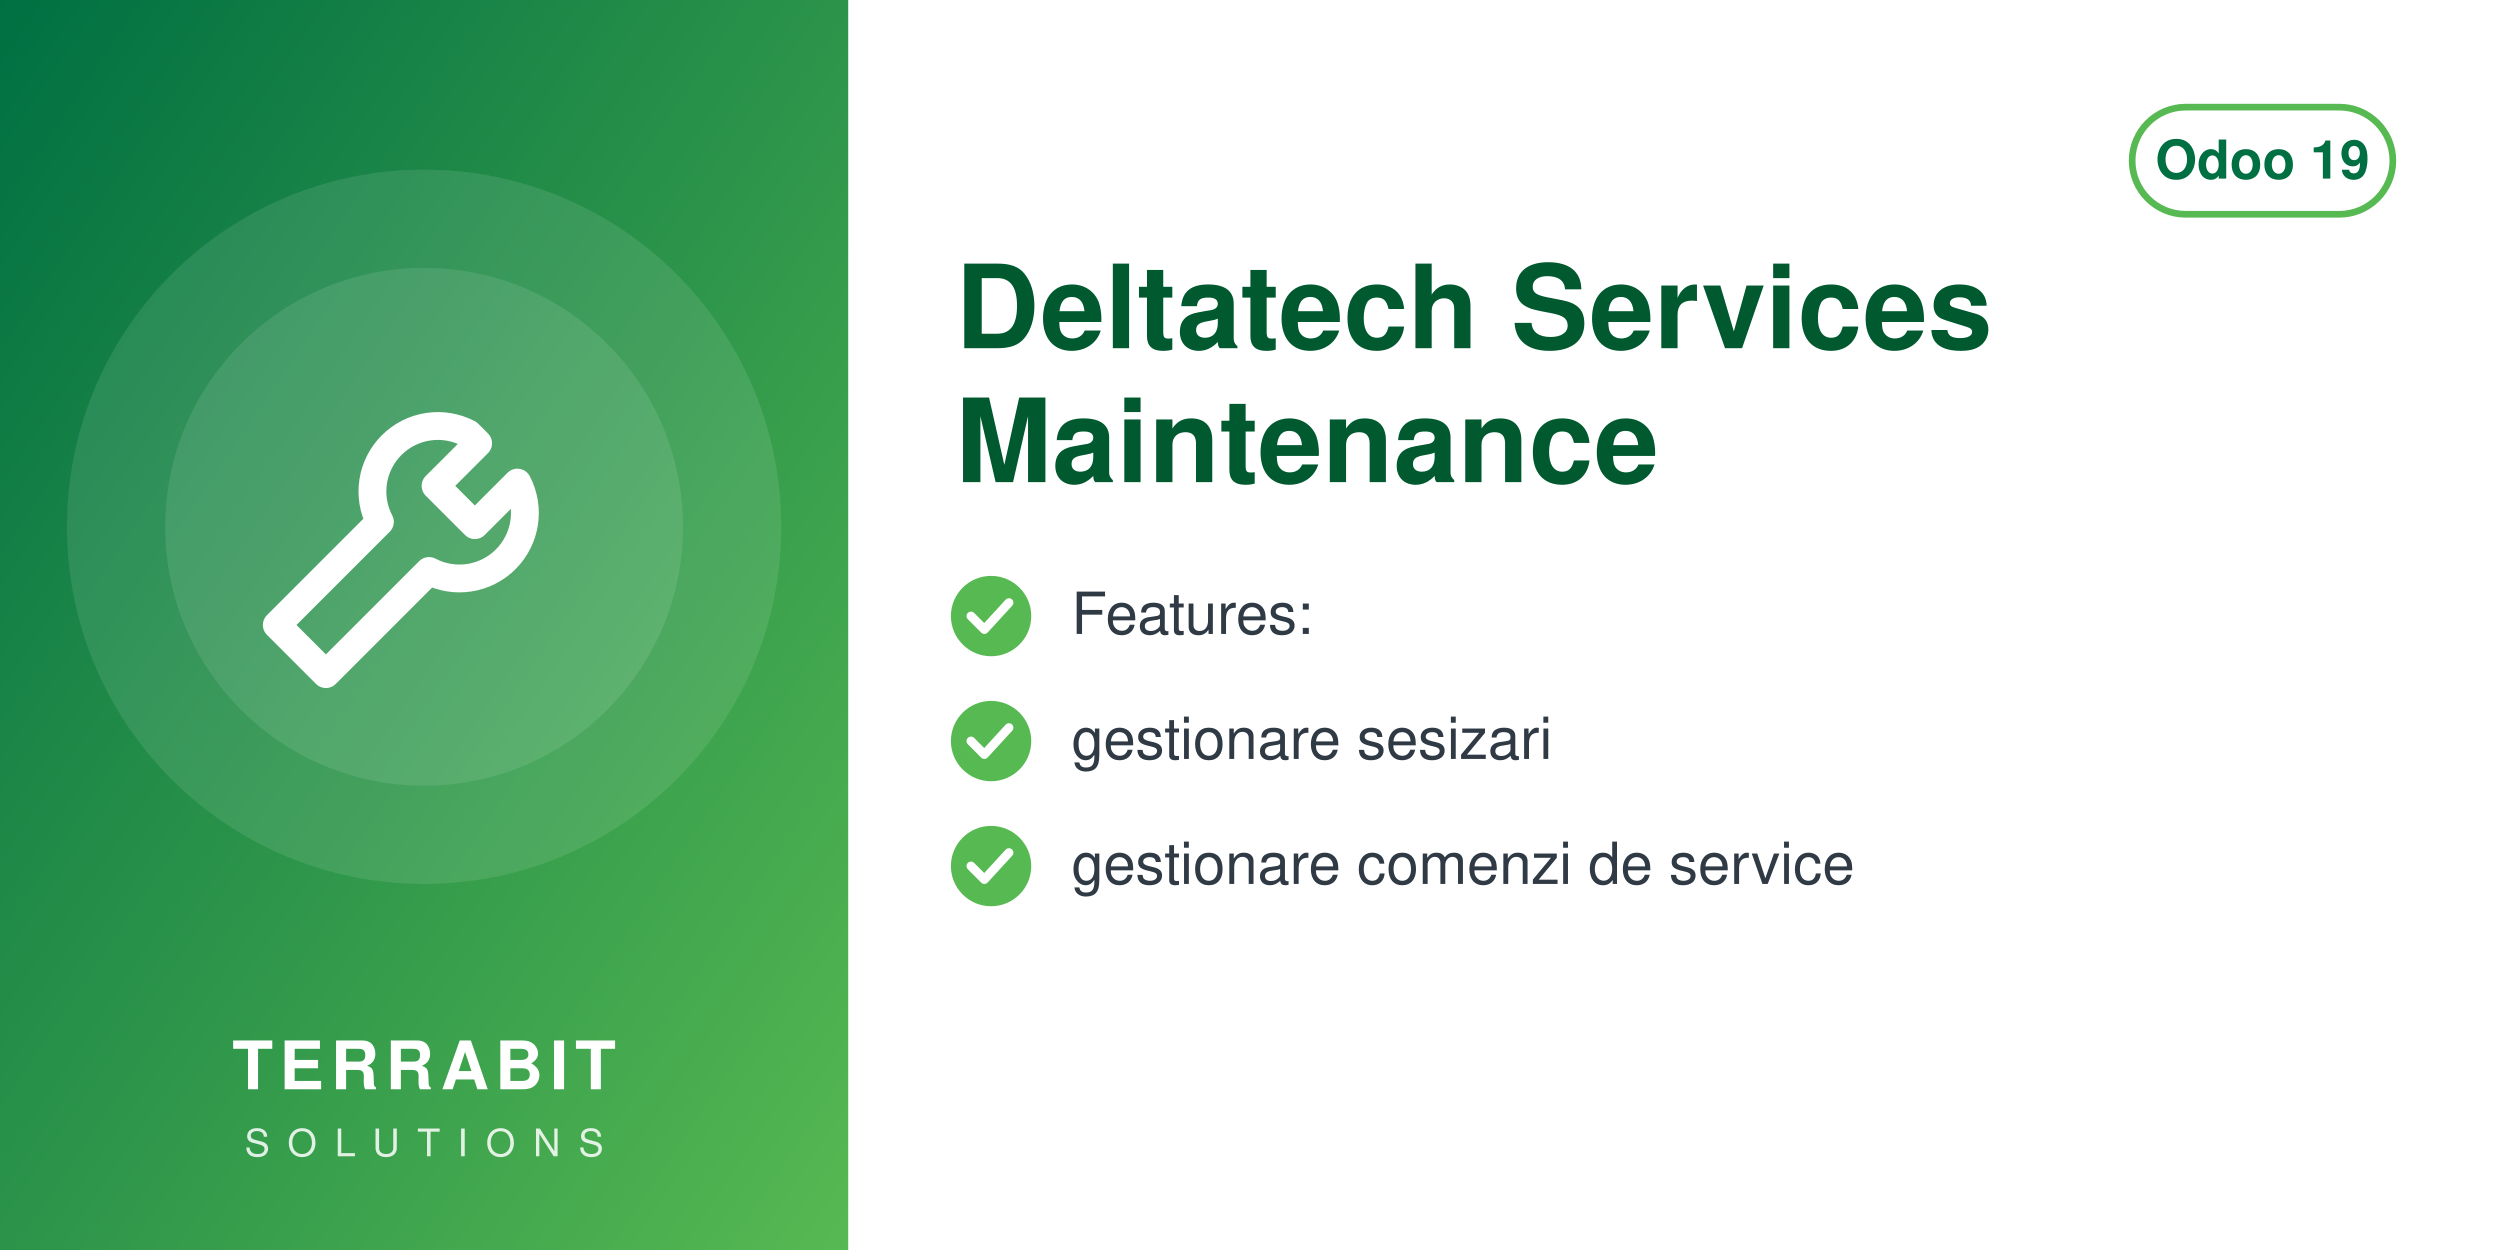
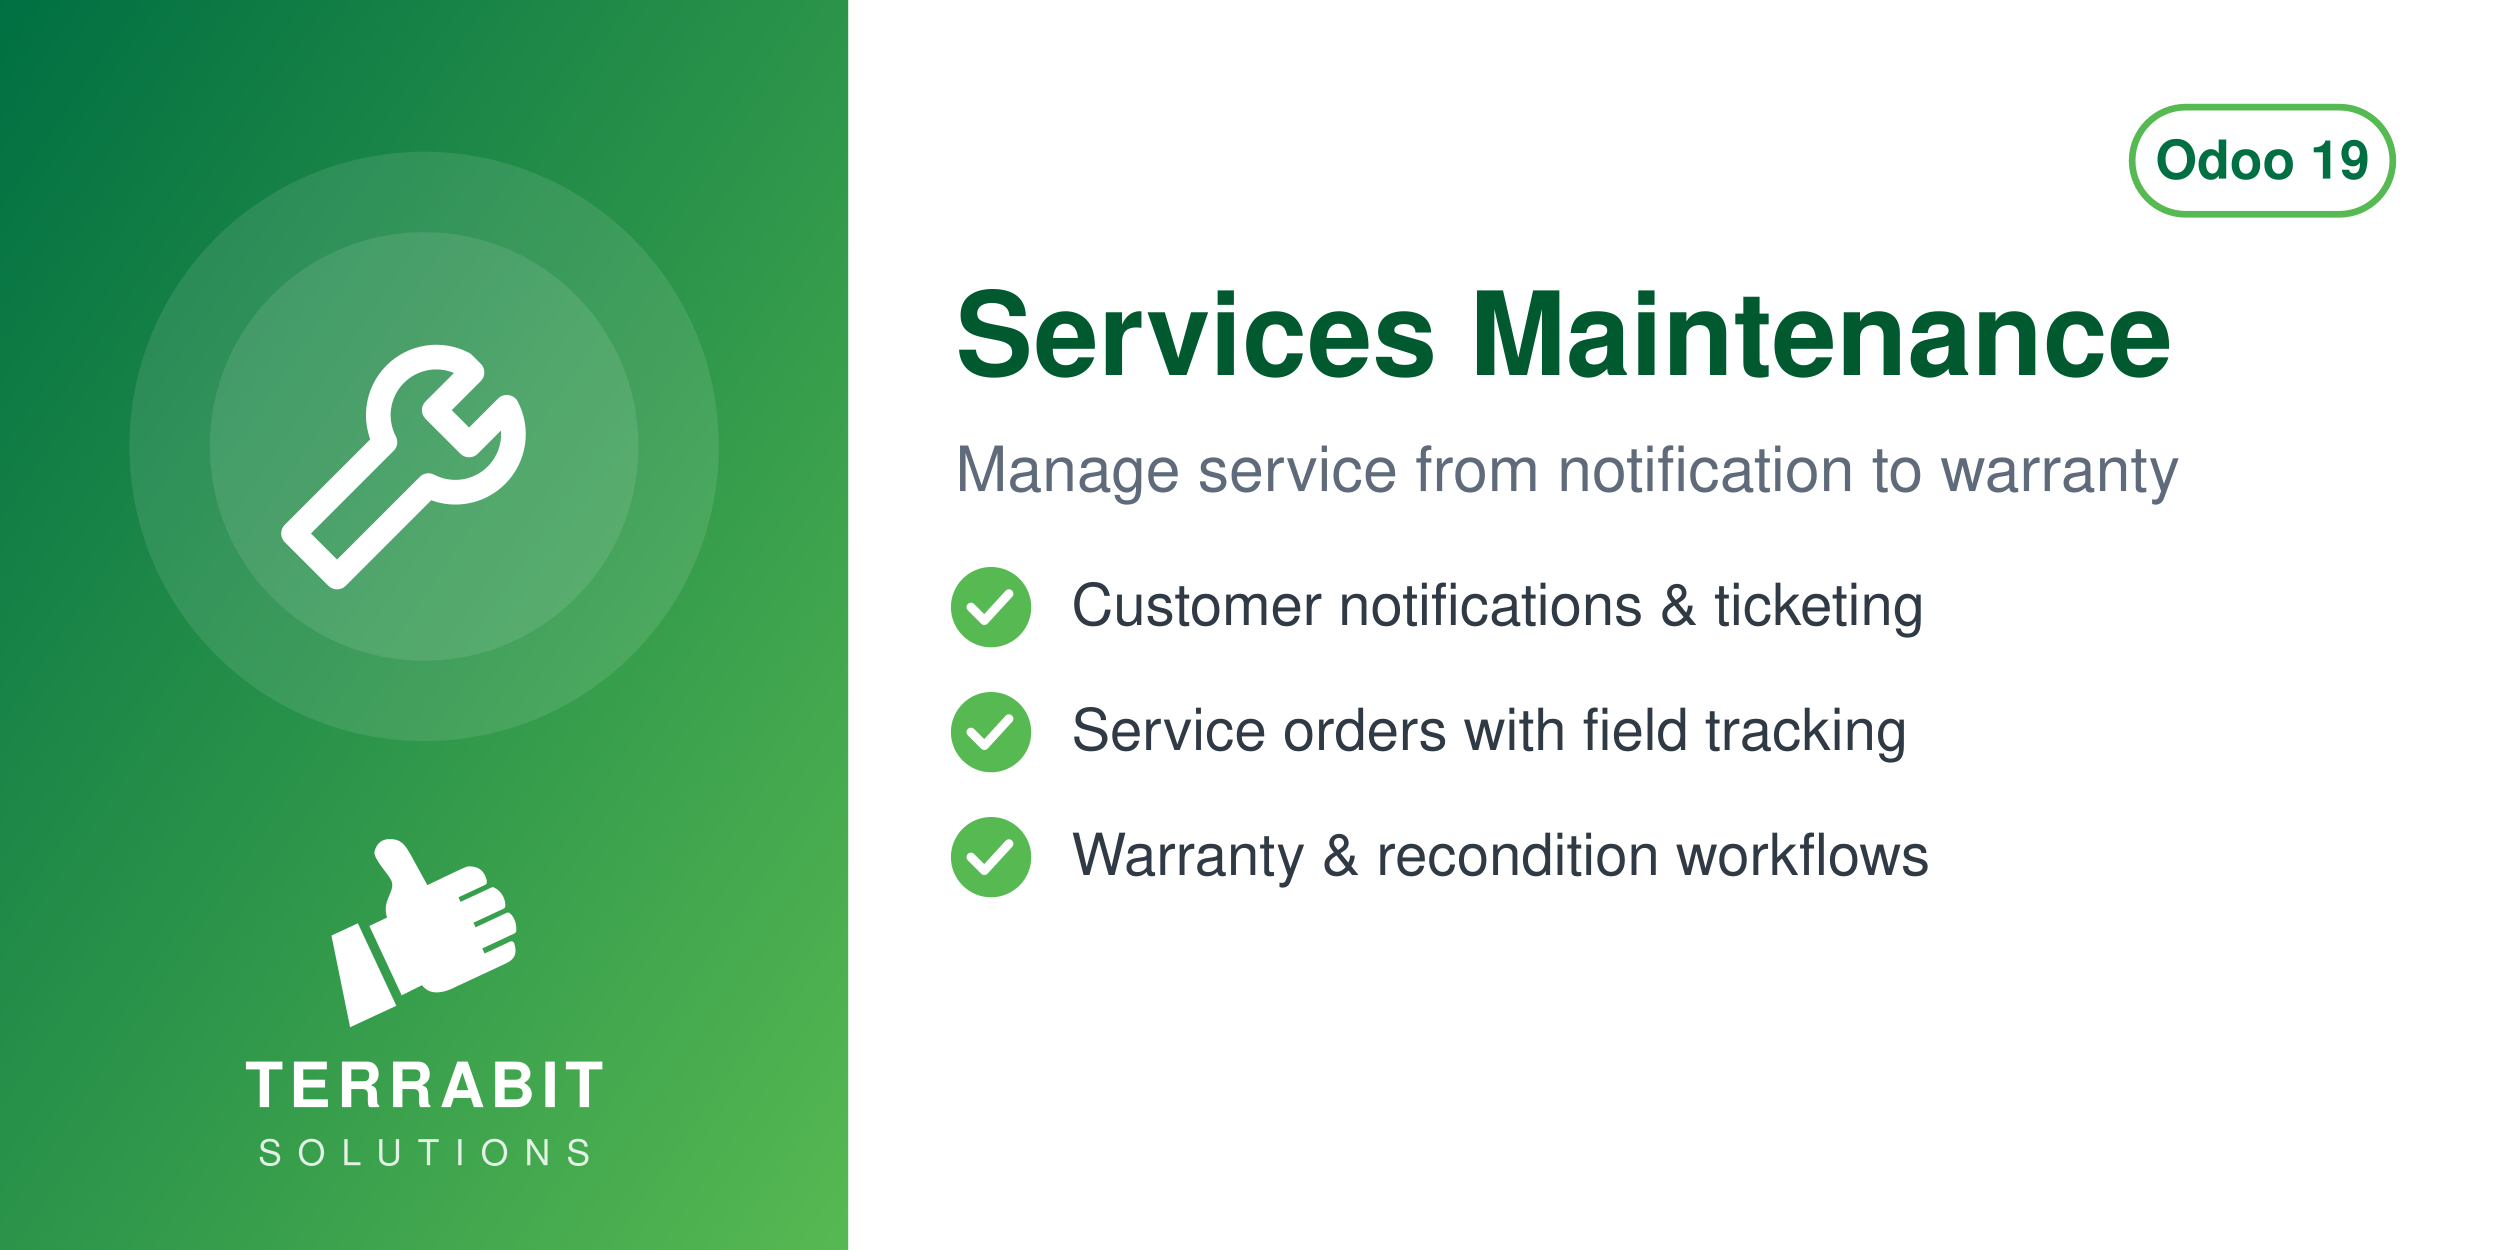
<svg xmlns="http://www.w3.org/2000/svg" width="560" height="280" viewBox="0 0 560 280">
  <defs>
    <linearGradient id="g" x1="0" y1="0" x2="1" y2="1">
      <stop offset="0" stop-color="#006F42" />
      <stop offset="1" stop-color="#57B952" />
    </linearGradient>
  </defs>
  <rect width="560" height="280" fill="#FFFFFF" />
  <rect width="190" height="280" fill="url(#g)" />
-   <circle cx="95.0" cy="118" r="80" fill="white" opacity="0.10" />
-   <circle cx="95.0" cy="118" r="58" fill="white" opacity="0.10" />
-   <svg x="51.0" y="74.0" width="88" height="88" viewBox="0 0 24 24">
+   <circle cx="95.0" cy="100" r="66" fill="white" opacity="0.10" />
+   <circle cx="95.0" cy="100" r="48" fill="white" opacity="0.10" />
+   <svg x="56.0" y="61.0" width="78" height="78" viewBox="0 0 24 24">
    <g fill="none" stroke="white" stroke-width="1.7" stroke-linecap="round" stroke-linejoin="round">
      <path d="M14.7 6.3a4 4 0 0 0-5.4 5.4L3 18l3 3 6.3-6.3a4 4 0 0 0 5.4-5.4l-2.6 2.6-2.4-2.4 2.6-2.6z" />
    </g>
  </svg>
-   <text x="95.0" y="244" text-anchor="middle" font-family="Helvetica,Arial,sans-serif" font-size="15" font-weight="800" letter-spacing="1.5" fill="white">TERRABIT</text>
-   <text x="95.0" y="259" text-anchor="middle" font-family="Helvetica,Arial,sans-serif" font-size="8.5" font-weight="500" letter-spacing="4" fill="white" opacity="0.85">SOLUTIONS</text>
+   <svg x="72.0" y="186" width="46" height="46" viewBox="4045 2535 3400 3400" preserveAspectRatio="xMidYMid meet">
+     <path fill="#FFFFFF" d="M4648.32 4073.59l636.59 1365.17 -765.09 355.96 -308.63 -1517.87 437.13 -203.26zm725.61 1192.32l336.75 -167.88c105.65,140.85 282.69,170.72 576.82,18.8l819.92 -382.33c181.4,-90.13 164.26,-214.57 130.07,-328.43 -4.28,-14.25 -13.68,-24.81 -27.34,-30.7 -13.67,-5.89 -27.61,-5.11 -41.09,1.18l-422.32 196.93 -39.04 -83.72 538.07 -250.91c16.64,-7.76 24.7,-27.69 25.58,-46.04 6.48,-134.33 -44.36,-230.89 -105.84,-285.23 -15.2,-13.44 -35.71,-15.59 -54.12,-7l-513.92 239.64 -35.6 -76.34 506.31 -236.1c17.69,-8.25 22.52,-36.93 21.83,-56.45 -4.1,-117.31 -67.62,-232.74 -187.72,-290.66 -13.94,-6.72 -28.64,-6.36 -42.69,0.19l-511.21 238.38 -35.37 -75.86 448.98 -209.36c20.44,-9.53 25.81,-42.28 21.02,-64.32 -41.02,-189.07 -167.92,-247.8 -318.14,-237.87 -29.39,1.94 -589.86,273.16 -665.95,310.54l-281.84 -513.57c-59.06,-93.13 -112.7,-221.7 -276.47,-245.13 -211.24,-30.22 -291.56,94.38 -316.89,203.13 -25.32,108.75 223.84,365.99 276.05,473.69 85.52,184.27 -161.86,318.11 -68.41,617.99l-292.54 139.94 535.09 1147.51z" />
+   </svg>
+   <text x="95.0" y="248" text-anchor="middle" font-family="Helvetica,Arial,sans-serif" font-size="14" font-weight="800" letter-spacing="1.4" fill="white">TERRABIT</text>
+   <text x="95.0" y="261" text-anchor="middle" font-family="Helvetica,Arial,sans-serif" font-size="8" font-weight="500" letter-spacing="3.6" fill="white" opacity="0.85">SOLUTIONS</text>
  <g>
    <rect x="477.6" y="24" width="58.4" height="24" rx="12" fill="none" stroke="#57B952" stroke-width="1.5" />
    <text x="506.8" y="40" text-anchor="middle" font-family="Helvetica,Arial,sans-serif" font-size="12" font-weight="700" fill="#006F42">Odoo 19</text>
  </g>
-   <text x="214" y="78" font-family="Helvetica,Arial,sans-serif" font-size="26" font-weight="700" fill="#00592F">Deltatech Services</text>
-   <text x="214" y="108" font-family="Helvetica,Arial,sans-serif" font-size="26" font-weight="700" fill="#00592F">Maintenance</text>
-   <circle cx="222" cy="138" r="9" fill="#57B952" />
-   <path d="M217.5 138 l3 3 l5.5 -6" fill="none" stroke="white" stroke-width="2" stroke-linecap="round" stroke-linejoin="round" />
-   <text x="240" y="142" font-family="Helvetica,Arial,sans-serif" font-size="13" fill="#2F3A45">Features:</text>
-   <circle cx="222" cy="166" r="9" fill="#57B952" />
-   <path d="M217.5 166 l3 3 l5.5 -6" fill="none" stroke="white" stroke-width="2" stroke-linecap="round" stroke-linejoin="round" />
-   <text x="240" y="170" font-family="Helvetica,Arial,sans-serif" font-size="13" fill="#2F3A45">gestionare sesizari</text>
-   <circle cx="222" cy="194" r="9" fill="#57B952" />
-   <path d="M217.5 194 l3 3 l5.5 -6" fill="none" stroke="white" stroke-width="2" stroke-linecap="round" stroke-linejoin="round" />
-   <text x="240" y="198" font-family="Helvetica,Arial,sans-serif" font-size="13" fill="#2F3A45">gestionare comenzi de service</text>
+   <text x="214" y="84" font-family="Helvetica,Arial,sans-serif" font-size="26" font-weight="700" fill="#00592F">Services Maintenance</text>
+   <text x="214" y="110" font-family="Helvetica,Arial,sans-serif" font-size="14" fill="#5F6B7A">Manage service from notification to warranty</text>
+   <circle cx="222" cy="136" r="9" fill="#57B952" />
+   <path d="M217.5 136 l3 3 l5.5 -6" fill="none" stroke="white" stroke-width="2" stroke-linecap="round" stroke-linejoin="round" />
+   <text x="240" y="140" font-family="Helvetica,Arial,sans-serif" font-size="13" fill="#2F3A45">Customer notifications &amp; ticketing</text>
+   <circle cx="222" cy="164" r="9" fill="#57B952" />
+   <path d="M217.5 164 l3 3 l5.5 -6" fill="none" stroke="white" stroke-width="2" stroke-linecap="round" stroke-linejoin="round" />
+   <text x="240" y="168" font-family="Helvetica,Arial,sans-serif" font-size="13" fill="#2F3A45">Service orders with field tracking</text>
+   <circle cx="222" cy="192" r="9" fill="#57B952" />
+   <path d="M217.5 192 l3 3 l5.5 -6" fill="none" stroke="white" stroke-width="2" stroke-linecap="round" stroke-linejoin="round" />
+   <text x="240" y="196" font-family="Helvetica,Arial,sans-serif" font-size="13" fill="#2F3A45">Warranty &amp; recondition workflows</text>
</svg>
